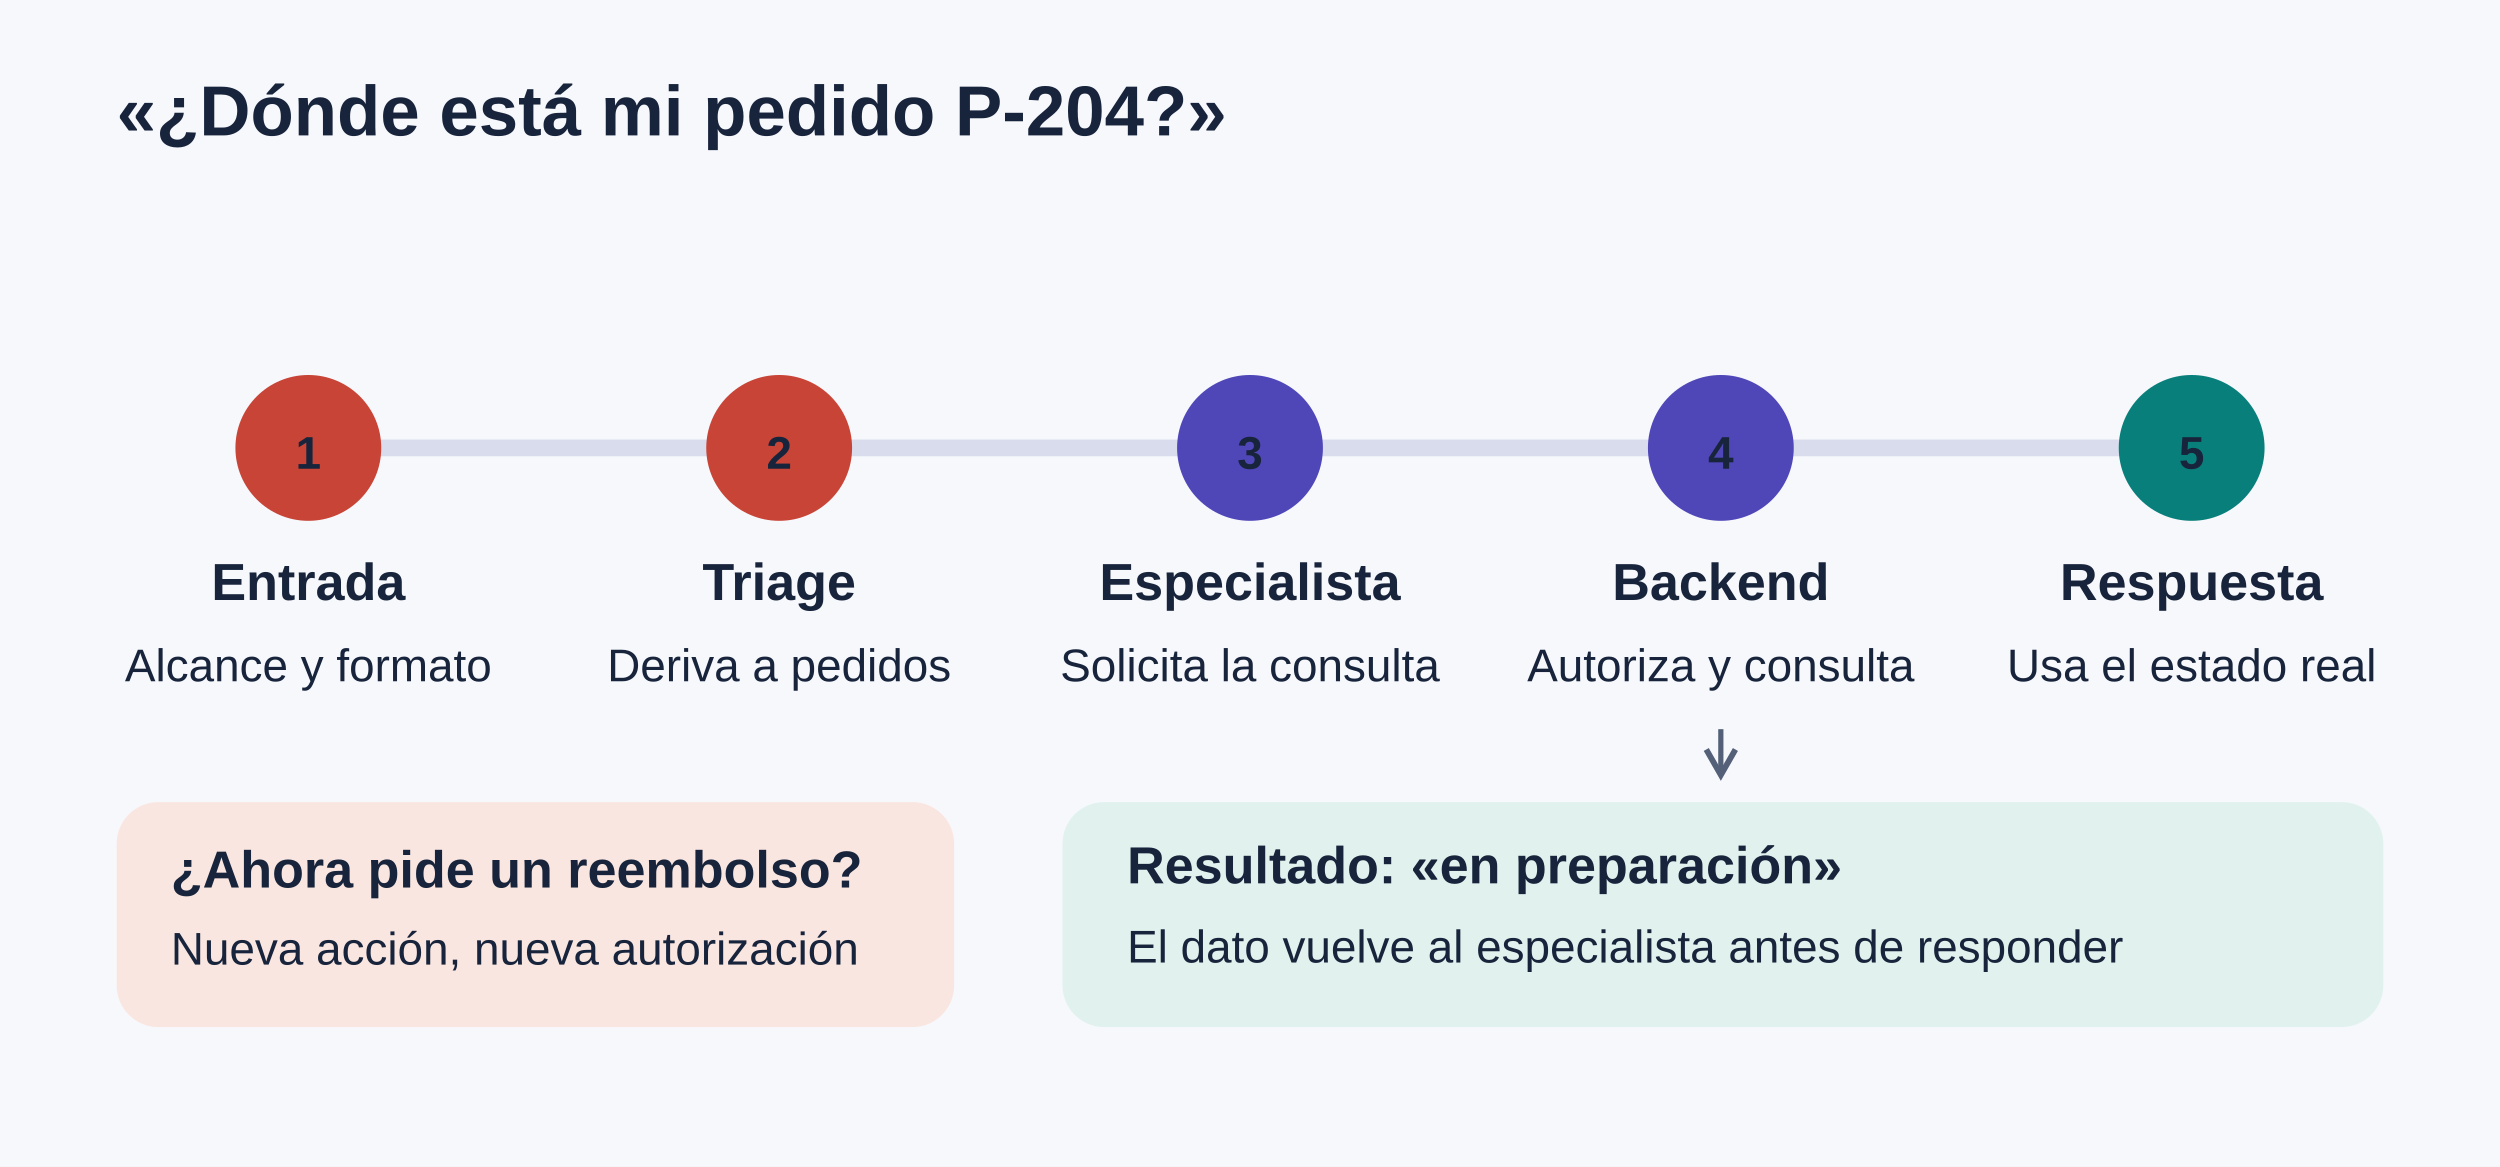
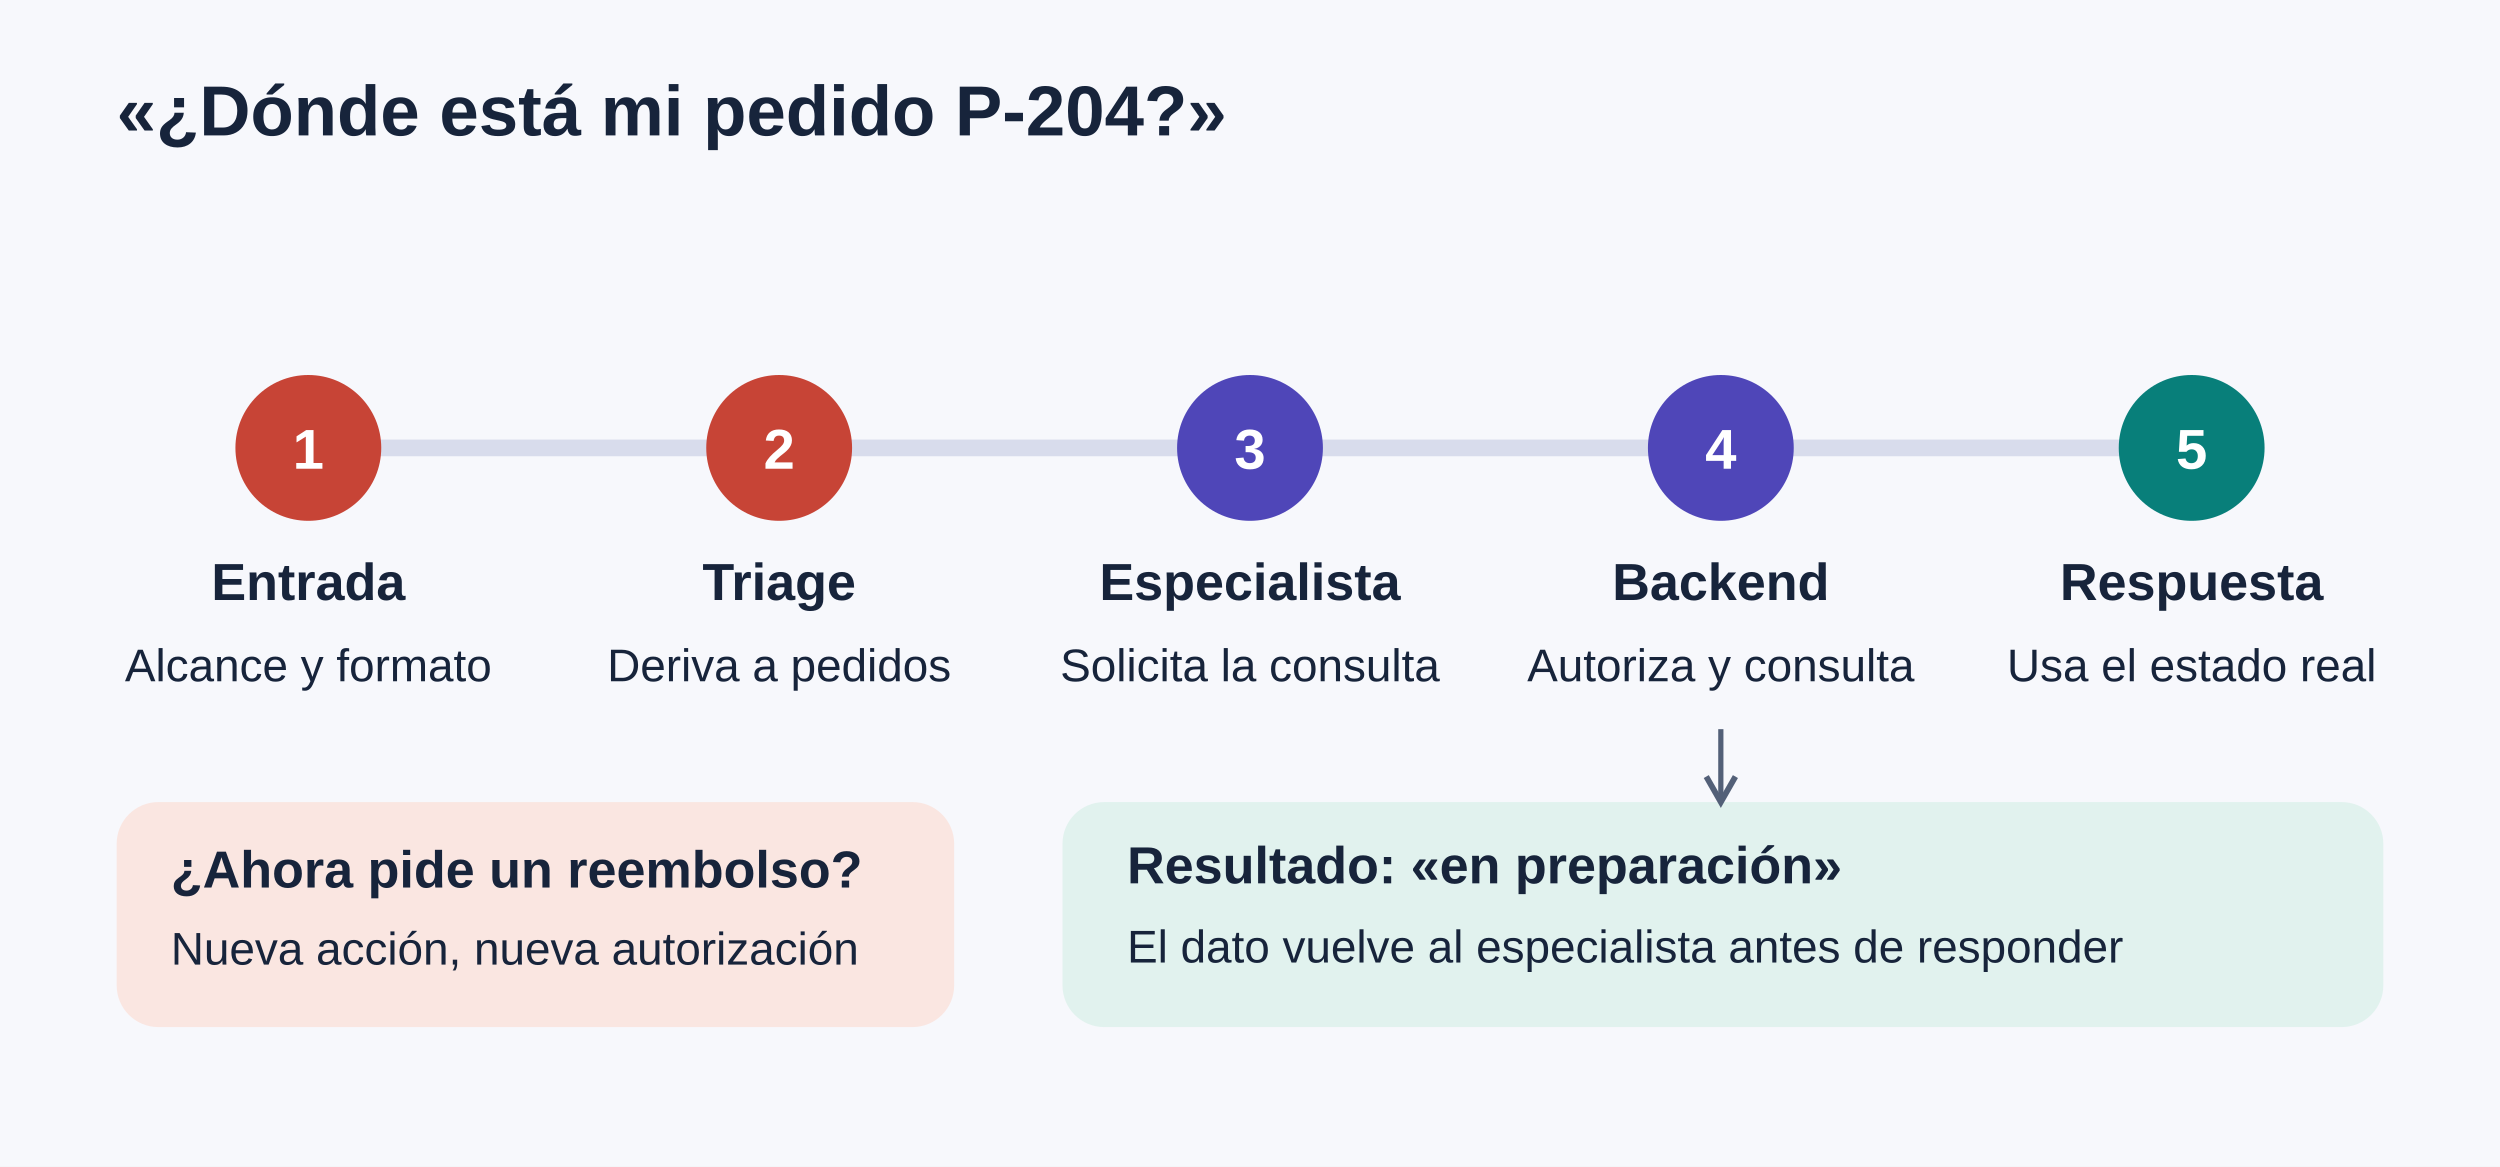
<svg xmlns="http://www.w3.org/2000/svg" viewBox="0 0 1200 560" role="img" aria-labelledby="title description">
  <defs>
    <marker id="arrow" viewBox="0 0 10 10" refX="8" refY="5" markerWidth="7" markerHeight="7" orient="auto">
      <path d="m1 1 7 4-7 4" fill="none" stroke="#536078" stroke-width="1.6" />
    </marker>
    <style>text{font-family:'Segoe UI',Arial,sans-serif;fill:#17243b;font-size:22px}.h{font-size:34px;font-weight:700}.label{font-size:25px;font-weight:700}.muted{fill:#536078}.line{fill:none;stroke:#536078;stroke-width:2.5;marker-end:url(#arrow)}</style>
  </defs>
  <rect width="1200" height="560" fill="#f7f8fc" />
  <text x="56" y="65" class="h">«¿Dónde está mi pedido P-204?»</text>
  <path d="M142 215H1060" stroke="#d8dcec" stroke-width="8" />
  <g text-anchor="middle">
    <g fill="#c74436">
      <circle cx="148" cy="215" r="35" />
      <circle cx="374" cy="215" r="35" />
    </g>
    <circle cx="600" cy="215" r="35" fill="#4f46b8" />
    <circle cx="826" cy="215" r="35" fill="#4f46b8" />
    <circle cx="1052" cy="215" r="35" fill="#087f7a" />
-     <g style="fill:#fff;font-size:27px;font-weight:700">
-       <text x="148" y="225">1</text>
-       <text x="374" y="225">2</text>
-       <text x="600" y="225">3</text>
-       <text x="826" y="225">4</text>
-       <text x="1052" y="225">5</text>
+     <g font-weight="700">
+       <text x="148" y="225" style="fill:#fff;font-size:27px">1</text>
+       <text x="374" y="225" style="fill:#fff;font-size:27px">2</text>
+       <text x="600" y="225" style="fill:#fff;font-size:27px">3</text>
+       <text x="826" y="225" style="fill:#fff;font-size:27px">4</text>
+       <text x="1052" y="225" style="fill:#fff;font-size:27px">5</text>
    </g>
    <text x="148" y="288" class="label">Entrada</text>
    <text x="148" y="327">Alcance y formato</text>
    <text x="374" y="288" class="label">Triage</text>
    <text x="374" y="327">Deriva a pedidos</text>
    <text x="600" y="288" class="label">Especialista</text>
    <text x="600" y="327">Solicita la consulta</text>
    <text x="826" y="288" class="label">Backend</text>
    <text x="826" y="327">Autoriza y consulta</text>
    <text x="1052" y="288" class="label">Respuesta</text>
    <text x="1052" y="327">Usa el estado real</text>
  </g>
  <rect x="510" y="385" width="634" height="108" rx="20" fill="#e1f2ee" />
  <text x="541" y="424" class="label">Resultado: «en preparación»</text>
  <text x="541" y="462">El dato vuelve al especialista antes de responder</text>
-   <path d="M826 350v22" class="line" />
+   <path d="M826 350v35" class="line" />
  <rect x="56" y="385" width="402" height="108" rx="20" fill="#fae6e1" />
  <text x="82" y="426" class="label">¿Ahora pide un reembolso?</text>
  <text x="82" y="463">Nueva acción, nueva autorización</text>
</svg>
